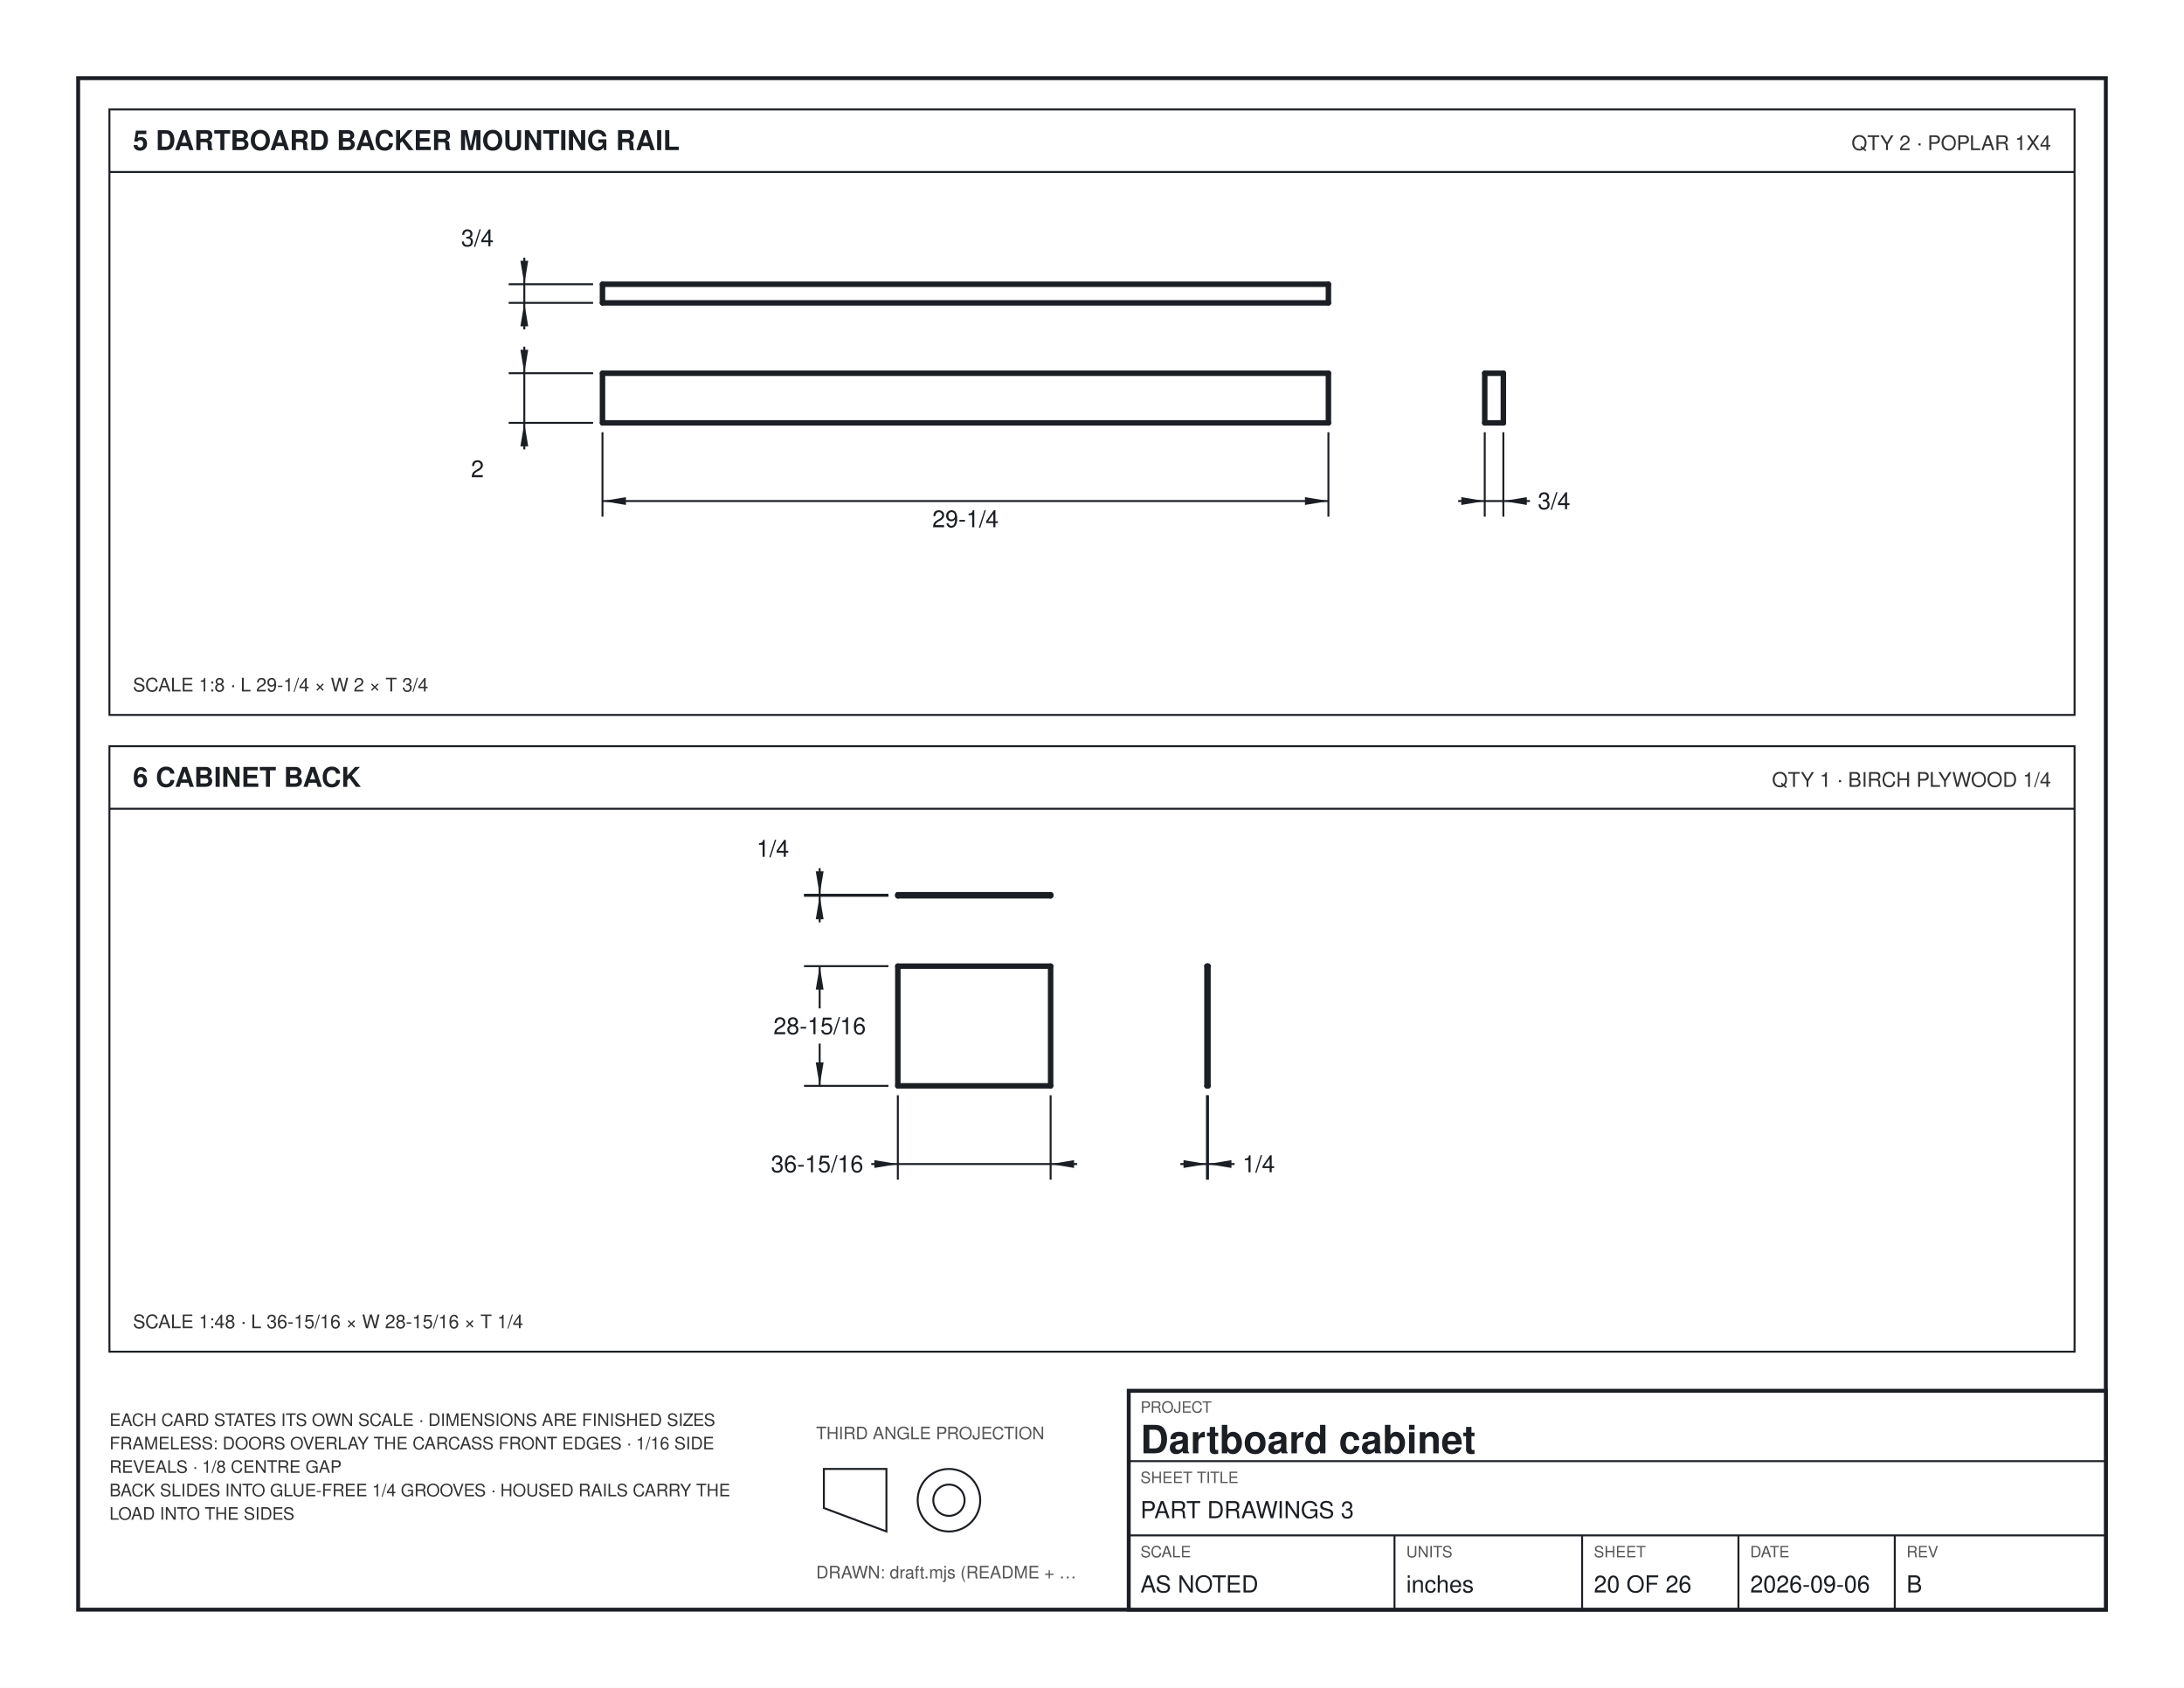
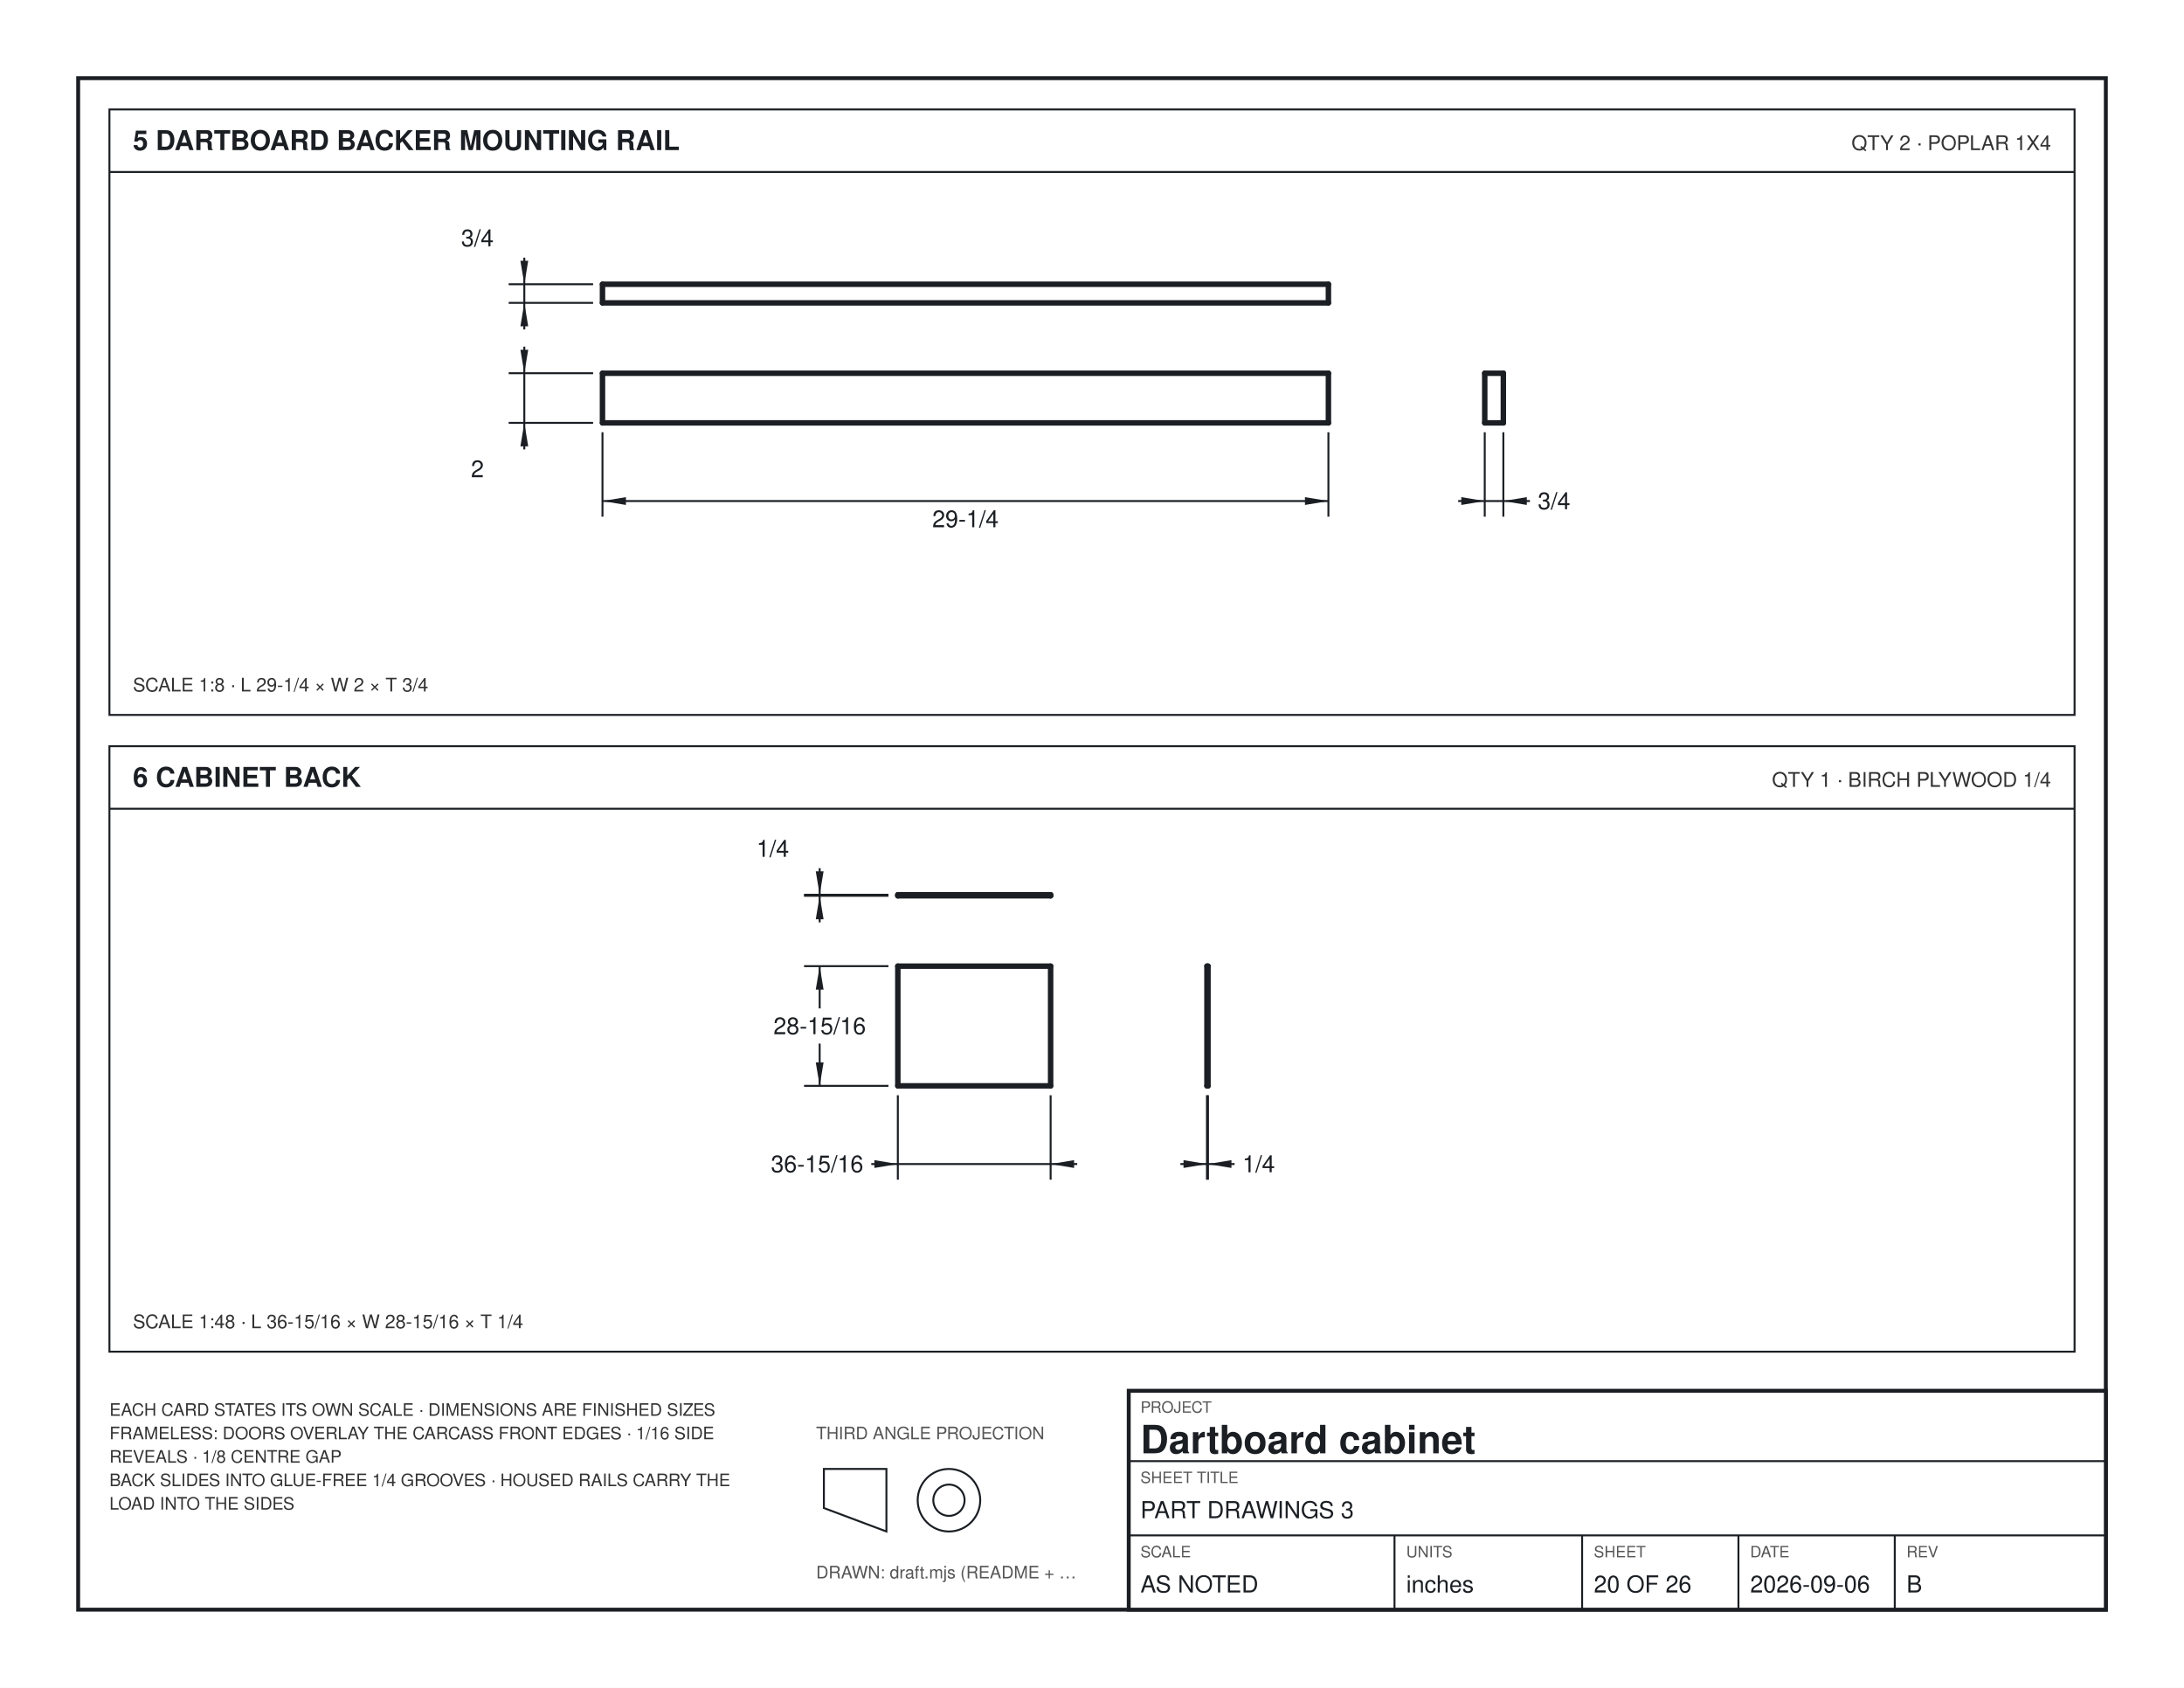
<svg xmlns="http://www.w3.org/2000/svg" width="279.4mm" height="215.9mm" viewBox="0 0 279.4 215.9" data-draft="1" data-sheet-mm="279.4 215.9" font-family="'Helvetica Neue', Helvetica, Arial, 'Liberation Sans', sans-serif">
  <defs>

</defs>
  <rect x="0" y="0" width="279.4" height="215.9" fill="#fff" />
  <rect x="14" y="14" width="251.4" height="77.45" fill="none" stroke="#1b1f24" stroke-width="0.25" class="card" />
  <text x="17" y="19.2" font-size="3.5" font-family="'Helvetica Neue', Helvetica, Arial, 'Liberation Sans', sans-serif" fill="#1b1f24" font-weight="700">5  DARTBOARD BACKER MOUNTING RAIL</text>
  <text x="262.4" y="19.2" font-size="2.6" font-family="'Helvetica Neue', Helvetica, Arial, 'Liberation Sans', sans-serif" fill="#333" text-anchor="end">QTY 2 · POPLAR 1X4</text>
  <line x1="14" y1="22" x2="265.4" y2="22" stroke="#1b1f24" stroke-width="0.25" />
  <g class="view" data-view="front" data-vid="56" data-kind="ortho" data-scale="3.175" data-origin="77.075 54.091">
    <line x1="77.075" y1="54.091" x2="169.944" y2="54.091" class="hid" stroke="#4a5058" stroke-width="0.35" stroke-dasharray="1.6 0.8" data-part="rail-backer-1" data-axis="x" data-len="29.25" />
    <line x1="77.075" y1="47.741" x2="169.944" y2="47.741" class="hid" stroke="#4a5058" stroke-width="0.35" stroke-dasharray="1.6 0.8" data-part="rail-backer-1" data-axis="x" data-len="29.25" />
    <line x1="77.075" y1="54.091" x2="77.075" y2="47.741" class="hid" stroke="#4a5058" stroke-width="0.35" stroke-dasharray="1.6 0.8" data-part="rail-backer-1" data-axis="z" data-len="2" />
    <line x1="169.944" y1="54.091" x2="169.944" y2="47.741" class="hid" stroke="#4a5058" stroke-width="0.35" stroke-dasharray="1.6 0.8" data-part="rail-backer-1" data-axis="z" data-len="2" />
    <line x1="77.075" y1="54.091" x2="169.944" y2="54.091" class="obj" stroke="#1b1f24" stroke-width="0.7" stroke-linecap="round" data-part="rail-backer-1" data-axis="x" data-len="29.25" />
    <line x1="77.075" y1="47.741" x2="169.944" y2="47.741" class="obj" stroke="#1b1f24" stroke-width="0.7" stroke-linecap="round" data-part="rail-backer-1" data-axis="x" data-len="29.25" />
    <line x1="77.075" y1="54.091" x2="77.075" y2="47.741" class="obj" stroke="#1b1f24" stroke-width="0.7" stroke-linecap="round" data-part="rail-backer-1" data-axis="z" data-len="2" />
    <line x1="169.944" y1="54.091" x2="169.944" y2="47.741" class="obj" stroke="#1b1f24" stroke-width="0.7" stroke-linecap="round" data-part="rail-backer-1" data-axis="z" data-len="2" />
    <rect x="77.075" y="47.741" width="92.869" height="6.35" class="extent" fill="none" stroke="none" data-part="rail-backer-1" data-size="29.25 2" />
  </g>
  <g class="view" data-view="top" data-vid="57" data-kind="ortho" data-scale="3.175" data-origin="77.075 36.359">
    <line x1="77.075" y1="36.359" x2="169.944" y2="36.359" class="hid" stroke="#4a5058" stroke-width="0.35" stroke-dasharray="1.6 0.8" data-part="rail-backer-1" data-axis="x" data-len="29.25" />
    <line x1="77.075" y1="38.741" x2="169.944" y2="38.741" class="hid" stroke="#4a5058" stroke-width="0.35" stroke-dasharray="1.6 0.8" data-part="rail-backer-1" data-axis="x" data-len="29.25" />
    <line x1="77.075" y1="36.359" x2="77.075" y2="38.741" class="hid" stroke="#4a5058" stroke-width="0.35" stroke-dasharray="1.6 0.8" data-part="rail-backer-1" data-axis="y" data-len="0.75" />
    <line x1="169.944" y1="36.359" x2="169.944" y2="38.741" class="hid" stroke="#4a5058" stroke-width="0.35" stroke-dasharray="1.6 0.8" data-part="rail-backer-1" data-axis="y" data-len="0.75" />
    <line x1="77.075" y1="36.359" x2="169.944" y2="36.359" class="obj" stroke="#1b1f24" stroke-width="0.7" stroke-linecap="round" data-part="rail-backer-1" data-axis="x" data-len="29.25" />
    <line x1="77.075" y1="38.741" x2="169.944" y2="38.741" class="obj" stroke="#1b1f24" stroke-width="0.7" stroke-linecap="round" data-part="rail-backer-1" data-axis="x" data-len="29.25" />
    <line x1="77.075" y1="36.359" x2="77.075" y2="38.741" class="obj" stroke="#1b1f24" stroke-width="0.7" stroke-linecap="round" data-part="rail-backer-1" data-axis="y" data-len="0.75" />
    <line x1="169.944" y1="36.359" x2="169.944" y2="38.741" class="obj" stroke="#1b1f24" stroke-width="0.7" stroke-linecap="round" data-part="rail-backer-1" data-axis="y" data-len="0.75" />
    <rect x="77.075" y="36.359" width="92.869" height="2.381" class="extent" fill="none" stroke="none" data-part="rail-backer-1" data-size="29.25 0.75" />
  </g>
  <g class="view" data-view="right" data-vid="58" data-kind="ortho" data-scale="3.175" data-origin="192.325 54.091">
    <line x1="192.325" y1="54.091" x2="189.944" y2="54.091" class="hid" stroke="#4a5058" stroke-width="0.35" stroke-dasharray="1.6 0.8" data-part="rail-backer-1" data-axis="y" data-len="0.75" />
    <line x1="192.325" y1="47.741" x2="189.944" y2="47.741" class="hid" stroke="#4a5058" stroke-width="0.35" stroke-dasharray="1.6 0.8" data-part="rail-backer-1" data-axis="y" data-len="0.75" />
    <line x1="192.325" y1="54.091" x2="192.325" y2="47.741" class="hid" stroke="#4a5058" stroke-width="0.35" stroke-dasharray="1.6 0.8" data-part="rail-backer-1" data-axis="z" data-len="2" />
    <line x1="189.944" y1="54.091" x2="189.944" y2="47.741" class="hid" stroke="#4a5058" stroke-width="0.35" stroke-dasharray="1.6 0.8" data-part="rail-backer-1" data-axis="z" data-len="2" />
    <line x1="192.325" y1="54.091" x2="189.944" y2="54.091" class="obj" stroke="#1b1f24" stroke-width="0.7" stroke-linecap="round" data-part="rail-backer-1" data-axis="y" data-len="0.75" />
    <line x1="192.325" y1="47.741" x2="189.944" y2="47.741" class="obj" stroke="#1b1f24" stroke-width="0.7" stroke-linecap="round" data-part="rail-backer-1" data-axis="y" data-len="0.75" />
    <line x1="192.325" y1="54.091" x2="192.325" y2="47.741" class="obj" stroke="#1b1f24" stroke-width="0.7" stroke-linecap="round" data-part="rail-backer-1" data-axis="z" data-len="2" />
    <line x1="189.944" y1="54.091" x2="189.944" y2="47.741" class="obj" stroke="#1b1f24" stroke-width="0.7" stroke-linecap="round" data-part="rail-backer-1" data-axis="z" data-len="2" />
    <rect x="189.944" y="47.741" width="2.381" height="6.35" class="extent" fill="none" stroke="none" data-part="rail-backer-1" data-size="0.75 2" />
  </g>
  <g class="dim" data-view="front" data-vid="56" data-axis="x" data-row="1" data-side="bottom" data-from="0" data-to="29.25" data-value="29.25" data-overall="1" data-chain="77.075 169.944">
    <line x1="77.075" y1="55.291" x2="77.075" y2="66.091" class="ext" stroke="#1b1f24" stroke-width="0.25" />
    <line x1="169.944" y1="55.291" x2="169.944" y2="66.091" class="ext" stroke="#1b1f24" stroke-width="0.25" />
    <line x1="77.075" y1="64.091" x2="169.944" y2="64.091" class="dim-line" stroke="#1b1f24" stroke-width="0.25" />
    <polygon points="77.075,64.091 80.075,64.591 80.075,63.591" class="arrow" fill="#1b1f24" stroke="none" />
    <polygon points="169.944,64.091 166.944,63.591 166.944,64.591" class="arrow" fill="#1b1f24" stroke="none" />
    <text x="123.509" y="67.441" font-size="3" font-family="'Helvetica Neue', Helvetica, Arial, 'Liberation Sans', sans-serif" fill="#1b1f24" text-anchor="middle">29-1/4</text>
  </g>
  <g class="dim" data-view="front" data-vid="56" data-axis="z" data-row="1" data-side="left" data-from="0" data-to="2" data-value="2" data-overall="1" data-chain="47.741 54.091">
    <line x1="75.875" y1="54.091" x2="65.075" y2="54.091" class="ext" stroke="#1b1f24" stroke-width="0.25" />
    <line x1="75.875" y1="47.741" x2="65.075" y2="47.741" class="ext" stroke="#1b1f24" stroke-width="0.25" />
    <line x1="67.075" y1="57.491" x2="67.075" y2="44.341" class="dim-line" stroke="#1b1f24" stroke-width="0.25" />
    <polygon points="67.075,54.091 66.575,57.091 67.575,57.091" class="arrow" fill="#1b1f24" stroke="none" />
    <polygon points="67.075,47.741 67.575,44.741 66.575,44.741" class="arrow" fill="#1b1f24" stroke="none" />
    <text x="61.075" y="61.041" font-size="3" font-family="'Helvetica Neue', Helvetica, Arial, 'Liberation Sans', sans-serif" fill="#1b1f24" text-anchor="middle">2</text>
  </g>
  <g class="dim" data-view="top" data-vid="57" data-axis="y" data-row="1" data-side="left" data-from="0" data-to="0.75" data-value="0.75" data-overall="1" data-chain="36.359 38.741">
    <line x1="75.875" y1="36.359" x2="65.075" y2="36.359" class="ext" stroke="#1b1f24" stroke-width="0.25" />
    <line x1="75.875" y1="38.741" x2="65.075" y2="38.741" class="ext" stroke="#1b1f24" stroke-width="0.25" />
    <line x1="67.075" y1="32.959" x2="67.075" y2="42.141" class="dim-line" stroke="#1b1f24" stroke-width="0.25" />
    <polygon points="67.075,36.359 67.575,33.359 66.575,33.359" class="arrow" fill="#1b1f24" stroke="none" />
    <polygon points="67.075,38.741 66.575,41.741 67.575,41.741" class="arrow" fill="#1b1f24" stroke="none" />
    <text x="61.075" y="31.509" font-size="3" font-family="'Helvetica Neue', Helvetica, Arial, 'Liberation Sans', sans-serif" fill="#1b1f24" text-anchor="middle">3/4</text>
  </g>
  <g class="dim" data-view="right" data-vid="58" data-axis="y" data-row="1" data-side="bottom" data-from="0" data-to="0.75" data-value="0.75" data-overall="1" data-chain="189.944 192.325">
    <line x1="192.325" y1="55.291" x2="192.325" y2="66.091" class="ext" stroke="#1b1f24" stroke-width="0.25" />
    <line x1="189.944" y1="55.291" x2="189.944" y2="66.091" class="ext" stroke="#1b1f24" stroke-width="0.25" />
    <line x1="195.725" y1="64.091" x2="186.544" y2="64.091" class="dim-line" stroke="#1b1f24" stroke-width="0.25" />
    <polygon points="192.325,64.091 195.325,64.591 195.325,63.591" class="arrow" fill="#1b1f24" stroke="none" />
    <polygon points="189.944,64.091 186.944,63.591 186.944,64.591" class="arrow" fill="#1b1f24" stroke="none" />
    <text x="196.725" y="65.141" font-size="3" font-family="'Helvetica Neue', Helvetica, Arial, 'Liberation Sans', sans-serif" fill="#1b1f24" text-anchor="start">3/4</text>
  </g>
  <text x="17" y="88.45" font-size="2.4" font-family="'Helvetica Neue', Helvetica, Arial, 'Liberation Sans', sans-serif" fill="#333">SCALE 1:8 · L 29-1/4 × W 2 × T 3/4</text>
  <rect x="14" y="95.45" width="251.4" height="77.45" fill="none" stroke="#1b1f24" stroke-width="0.25" class="card" />
  <text x="17" y="100.65" font-size="3.5" font-family="'Helvetica Neue', Helvetica, Arial, 'Liberation Sans', sans-serif" fill="#1b1f24" font-weight="700">6  CABINET BACK</text>
  <text x="262.4" y="100.65" font-size="2.6" font-family="'Helvetica Neue', Helvetica, Arial, 'Liberation Sans', sans-serif" fill="#333" text-anchor="end">QTY 1 · BIRCH PLYWOOD 1/4</text>
  <line x1="14" y1="103.45" x2="265.4" y2="103.45" stroke="#1b1f24" stroke-width="0.25" />
  <g class="view" data-view="front" data-vid="59" data-kind="ortho" data-scale="0.529" data-origin="114.861 138.898">
    <line x1="114.861" y1="138.898" x2="134.407" y2="138.898" class="hid" stroke="#4a5058" stroke-width="0.35" stroke-dasharray="1.6 0.8" data-part="back" data-axis="x" data-len="36.938" />
    <line x1="114.861" y1="123.585" x2="134.407" y2="123.585" class="hid" stroke="#4a5058" stroke-width="0.35" stroke-dasharray="1.6 0.8" data-part="back" data-axis="x" data-len="36.938" />
    <line x1="114.861" y1="138.898" x2="114.861" y2="123.585" class="hid" stroke="#4a5058" stroke-width="0.35" stroke-dasharray="1.6 0.8" data-part="back" data-axis="z" data-len="28.938" />
    <line x1="134.407" y1="138.898" x2="134.407" y2="123.585" class="hid" stroke="#4a5058" stroke-width="0.35" stroke-dasharray="1.6 0.8" data-part="back" data-axis="z" data-len="28.938" />
    <line x1="114.861" y1="138.898" x2="134.407" y2="138.898" class="obj" stroke="#1b1f24" stroke-width="0.7" stroke-linecap="round" data-part="back" data-axis="x" data-len="36.938" />
    <line x1="114.861" y1="123.585" x2="134.407" y2="123.585" class="obj" stroke="#1b1f24" stroke-width="0.7" stroke-linecap="round" data-part="back" data-axis="x" data-len="36.938" />
    <line x1="114.861" y1="138.898" x2="114.861" y2="123.585" class="obj" stroke="#1b1f24" stroke-width="0.7" stroke-linecap="round" data-part="back" data-axis="z" data-len="28.938" />
    <line x1="134.407" y1="138.898" x2="134.407" y2="123.585" class="obj" stroke="#1b1f24" stroke-width="0.7" stroke-linecap="round" data-part="back" data-axis="z" data-len="28.938" />
    <rect x="114.861" y="123.585" width="19.546" height="15.313" class="extent" fill="none" stroke="none" data-part="back" data-size="36.938 28.938" />
  </g>
  <g class="view" data-view="top" data-vid="60" data-kind="ortho" data-scale="0.529" data-origin="114.861 114.452">
    <line x1="114.861" y1="114.452" x2="134.407" y2="114.452" class="hid" stroke="#4a5058" stroke-width="0.35" stroke-dasharray="1.6 0.8" data-part="back" data-axis="x" data-len="36.938" />
    <line x1="114.861" y1="114.585" x2="134.407" y2="114.585" class="hid" stroke="#4a5058" stroke-width="0.35" stroke-dasharray="1.6 0.8" data-part="back" data-axis="x" data-len="36.938" />
    <line x1="114.861" y1="114.452" x2="114.861" y2="114.585" class="hid" stroke="#4a5058" stroke-width="0.35" stroke-dasharray="1.6 0.8" data-part="back" data-axis="y" data-len="0.25" />
    <line x1="134.407" y1="114.452" x2="134.407" y2="114.585" class="hid" stroke="#4a5058" stroke-width="0.35" stroke-dasharray="1.6 0.8" data-part="back" data-axis="y" data-len="0.25" />
    <line x1="114.861" y1="114.452" x2="134.407" y2="114.452" class="obj" stroke="#1b1f24" stroke-width="0.7" stroke-linecap="round" data-part="back" data-axis="x" data-len="36.938" />
    <line x1="114.861" y1="114.585" x2="134.407" y2="114.585" class="obj" stroke="#1b1f24" stroke-width="0.7" stroke-linecap="round" data-part="back" data-axis="x" data-len="36.938" />
    <line x1="114.861" y1="114.452" x2="114.861" y2="114.585" class="obj" stroke="#1b1f24" stroke-width="0.7" stroke-linecap="round" data-part="back" data-axis="y" data-len="0.25" />
    <line x1="134.407" y1="114.452" x2="134.407" y2="114.585" class="obj" stroke="#1b1f24" stroke-width="0.7" stroke-linecap="round" data-part="back" data-axis="y" data-len="0.25" />
    <rect x="114.861" y="114.452" width="19.546" height="0.132" class="extent" fill="none" stroke="none" data-part="back" data-size="36.938 0.25" />
  </g>
  <g class="view" data-view="right" data-vid="61" data-kind="ortho" data-scale="0.529" data-origin="154.539 138.898">
    <line x1="154.539" y1="138.898" x2="154.407" y2="138.898" class="hid" stroke="#4a5058" stroke-width="0.35" stroke-dasharray="1.6 0.8" data-part="back" data-axis="y" data-len="0.25" />
    <line x1="154.539" y1="123.585" x2="154.407" y2="123.585" class="hid" stroke="#4a5058" stroke-width="0.35" stroke-dasharray="1.6 0.8" data-part="back" data-axis="y" data-len="0.25" />
    <line x1="154.539" y1="138.898" x2="154.539" y2="123.585" class="hid" stroke="#4a5058" stroke-width="0.35" stroke-dasharray="1.6 0.8" data-part="back" data-axis="z" data-len="28.938" />
    <line x1="154.407" y1="138.898" x2="154.407" y2="123.585" class="hid" stroke="#4a5058" stroke-width="0.35" stroke-dasharray="1.6 0.8" data-part="back" data-axis="z" data-len="28.938" />
    <line x1="154.539" y1="138.898" x2="154.407" y2="138.898" class="obj" stroke="#1b1f24" stroke-width="0.7" stroke-linecap="round" data-part="back" data-axis="y" data-len="0.25" />
    <line x1="154.539" y1="123.585" x2="154.407" y2="123.585" class="obj" stroke="#1b1f24" stroke-width="0.7" stroke-linecap="round" data-part="back" data-axis="y" data-len="0.25" />
    <line x1="154.539" y1="138.898" x2="154.539" y2="123.585" class="obj" stroke="#1b1f24" stroke-width="0.7" stroke-linecap="round" data-part="back" data-axis="z" data-len="28.938" />
    <line x1="154.407" y1="138.898" x2="154.407" y2="123.585" class="obj" stroke="#1b1f24" stroke-width="0.7" stroke-linecap="round" data-part="back" data-axis="z" data-len="28.938" />
    <rect x="154.407" y="123.585" width="0.132" height="15.313" class="extent" fill="none" stroke="none" data-part="back" data-size="0.25 28.938" />
  </g>
  <g class="dim" data-view="front" data-vid="59" data-axis="x" data-row="1" data-side="bottom" data-from="0" data-to="36.938" data-value="36.938" data-overall="1" data-chain="114.861 134.407">
    <line x1="114.861" y1="140.098" x2="114.861" y2="150.898" class="ext" stroke="#1b1f24" stroke-width="0.25" />
    <line x1="134.407" y1="140.098" x2="134.407" y2="150.898" class="ext" stroke="#1b1f24" stroke-width="0.25" />
    <line x1="111.461" y1="148.898" x2="137.807" y2="148.898" class="dim-line" stroke="#1b1f24" stroke-width="0.25" />
    <polygon points="114.861,148.898 111.861,148.398 111.861,149.398" class="arrow" fill="#1b1f24" stroke="none" />
    <polygon points="134.407,148.898 137.407,149.398 137.407,148.398" class="arrow" fill="#1b1f24" stroke="none" />
    <text x="110.461" y="149.948" font-size="3" font-family="'Helvetica Neue', Helvetica, Arial, 'Liberation Sans', sans-serif" fill="#1b1f24" text-anchor="end">36-15/16</text>
  </g>
  <g class="dim" data-view="front" data-vid="59" data-axis="z" data-row="1" data-side="left" data-from="0" data-to="28.938" data-value="28.938" data-overall="1" data-chain="123.585 138.898">
    <line x1="113.661" y1="138.898" x2="102.861" y2="138.898" class="ext" stroke="#1b1f24" stroke-width="0.25" />
    <line x1="113.661" y1="123.585" x2="102.861" y2="123.585" class="ext" stroke="#1b1f24" stroke-width="0.25" />
    <line x1="104.861" y1="138.898" x2="104.861" y2="133.491" class="dim-line" stroke="#1b1f24" stroke-width="0.25" />
    <line x1="104.861" y1="128.991" x2="104.861" y2="123.585" class="dim-line" stroke="#1b1f24" stroke-width="0.25" />
    <polygon points="104.861,138.898 105.361,135.898 104.361,135.898" class="arrow" fill="#1b1f24" stroke="none" />
    <polygon points="104.861,123.585 104.361,126.585 105.361,126.585" class="arrow" fill="#1b1f24" stroke="none" />
    <text x="104.861" y="132.291" font-size="3" font-family="'Helvetica Neue', Helvetica, Arial, 'Liberation Sans', sans-serif" fill="#1b1f24" text-anchor="middle">28-15/16</text>
  </g>
  <g class="dim" data-view="top" data-vid="60" data-axis="y" data-row="1" data-side="left" data-from="0" data-to="0.25" data-value="0.25" data-overall="1" data-chain="114.452 114.585">
    <line x1="113.661" y1="114.452" x2="102.861" y2="114.452" class="ext" stroke="#1b1f24" stroke-width="0.25" />
    <line x1="113.661" y1="114.585" x2="102.861" y2="114.585" class="ext" stroke="#1b1f24" stroke-width="0.25" />
    <line x1="104.861" y1="111.052" x2="104.861" y2="117.985" class="dim-line" stroke="#1b1f24" stroke-width="0.25" />
    <polygon points="104.861,114.452 105.361,111.452 104.361,111.452" class="arrow" fill="#1b1f24" stroke="none" />
    <polygon points="104.861,114.585 104.361,117.585 105.361,117.585" class="arrow" fill="#1b1f24" stroke="none" />
    <text x="98.861" y="109.602" font-size="3" font-family="'Helvetica Neue', Helvetica, Arial, 'Liberation Sans', sans-serif" fill="#1b1f24" text-anchor="middle">1/4</text>
  </g>
  <g class="dim" data-view="right" data-vid="61" data-axis="y" data-row="1" data-side="bottom" data-from="0" data-to="0.25" data-value="0.25" data-overall="1" data-chain="154.407 154.539">
    <line x1="154.539" y1="140.098" x2="154.539" y2="150.898" class="ext" stroke="#1b1f24" stroke-width="0.25" />
    <line x1="154.407" y1="140.098" x2="154.407" y2="150.898" class="ext" stroke="#1b1f24" stroke-width="0.25" />
    <line x1="157.939" y1="148.898" x2="151.007" y2="148.898" class="dim-line" stroke="#1b1f24" stroke-width="0.25" />
    <polygon points="154.539,148.898 157.539,149.398 157.539,148.398" class="arrow" fill="#1b1f24" stroke="none" />
    <polygon points="154.407,148.898 151.407,148.398 151.407,149.398" class="arrow" fill="#1b1f24" stroke="none" />
    <text x="158.939" y="149.948" font-size="3" font-family="'Helvetica Neue', Helvetica, Arial, 'Liberation Sans', sans-serif" fill="#1b1f24" text-anchor="start">1/4</text>
  </g>
  <text x="17" y="169.9" font-size="2.4" font-family="'Helvetica Neue', Helvetica, Arial, 'Liberation Sans', sans-serif" fill="#333">SCALE 1:48 · L 36-15/16 × W 28-15/16 × T 1/4</text>
  <rect x="10" y="10" width="259.4" height="195.9" fill="none" stroke="#1b1f24" stroke-width="0.5" class="border" />
  <g class="title-block">
    <rect x="144.4" y="177.9" width="125" height="28" fill="#fff" stroke="#1b1f24" stroke-width="0.5" />
    <line x1="144.4" y1="186.9" x2="269.4" y2="186.9" stroke="#1b1f24" stroke-width="0.25" />
    <line x1="144.4" y1="196.4" x2="269.4" y2="196.4" stroke="#1b1f24" stroke-width="0.25" />
    <text x="145.9" y="180.7" font-size="2" font-family="'Helvetica Neue', Helvetica, Arial, 'Liberation Sans', sans-serif" fill="#555">PROJECT</text>
    <text x="145.9" y="185.9" font-size="5" font-family="'Helvetica Neue', Helvetica, Arial, 'Liberation Sans', sans-serif" fill="#1b1f24" font-weight="700">Dartboard cabinet</text>
    <text x="145.9" y="189.7" font-size="2" font-family="'Helvetica Neue', Helvetica, Arial, 'Liberation Sans', sans-serif" fill="#555">SHEET TITLE</text>
    <text x="145.9" y="194.2" font-size="3" font-family="'Helvetica Neue', Helvetica, Arial, 'Liberation Sans', sans-serif" fill="#1b1f24" font-weight="500">PART DRAWINGS 3</text>
    <line x1="178.4" y1="196.4" x2="178.4" y2="205.9" stroke="#1b1f24" stroke-width="0.25" />
    <line x1="202.4" y1="196.4" x2="202.4" y2="205.9" stroke="#1b1f24" stroke-width="0.25" />
    <line x1="222.4" y1="196.4" x2="222.4" y2="205.9" stroke="#1b1f24" stroke-width="0.25" />
    <line x1="242.4" y1="196.4" x2="242.4" y2="205.9" stroke="#1b1f24" stroke-width="0.25" />
    <text x="145.9" y="199.2" font-size="2" font-family="'Helvetica Neue', Helvetica, Arial, 'Liberation Sans', sans-serif" fill="#555">SCALE</text>
    <text x="145.9" y="203.7" font-size="3" font-family="'Helvetica Neue', Helvetica, Arial, 'Liberation Sans', sans-serif" fill="#1b1f24" font-weight="500">AS NOTED</text>
    <text x="179.9" y="199.2" font-size="2" font-family="'Helvetica Neue', Helvetica, Arial, 'Liberation Sans', sans-serif" fill="#555">UNITS</text>
    <text x="179.9" y="203.7" font-size="3" font-family="'Helvetica Neue', Helvetica, Arial, 'Liberation Sans', sans-serif" fill="#1b1f24" font-weight="500">inches</text>
    <text x="203.9" y="199.2" font-size="2" font-family="'Helvetica Neue', Helvetica, Arial, 'Liberation Sans', sans-serif" fill="#555">SHEET</text>
    <text x="203.9" y="203.7" font-size="3" font-family="'Helvetica Neue', Helvetica, Arial, 'Liberation Sans', sans-serif" fill="#1b1f24" font-weight="500">20 OF 26</text>
    <text x="223.9" y="199.2" font-size="2" font-family="'Helvetica Neue', Helvetica, Arial, 'Liberation Sans', sans-serif" fill="#555">DATE</text>
    <text x="223.9" y="203.7" font-size="3" font-family="'Helvetica Neue', Helvetica, Arial, 'Liberation Sans', sans-serif" fill="#1b1f24" font-weight="500">2026-09-06</text>
    <text x="243.9" y="199.2" font-size="2" font-family="'Helvetica Neue', Helvetica, Arial, 'Liberation Sans', sans-serif" fill="#555">REV</text>
    <text x="243.9" y="203.7" font-size="3" font-family="'Helvetica Neue', Helvetica, Arial, 'Liberation Sans', sans-serif" fill="#1b1f24" font-weight="500">B</text>
  </g>
  <g class="projection-symbol">
    <text x="104.4" y="184.1" font-size="2.2" font-family="'Helvetica Neue', Helvetica, Arial, 'Liberation Sans', sans-serif" fill="#555">THIRD ANGLE PROJECTION</text>
    <polygon points="105.4,187.9 113.4,187.9 113.4,195.9 105.4,192.9" fill="none" stroke="#1b1f24" stroke-width="0.25" />
    <circle cx="121.4" cy="191.9" r="4" fill="none" stroke="#1b1f24" stroke-width="0.25" />
    <circle cx="121.4" cy="191.9" r="2" fill="none" stroke="#1b1f24" stroke-width="0.25" />
    <text x="104.4" y="201.9" font-size="2.2" font-family="'Helvetica Neue', Helvetica, Arial, 'Liberation Sans', sans-serif" fill="#555">DRAWN: draft.mjs (README + …</text>
  </g>
-   <text x="14" y="182.4" font-size="2.2" font-family="'Helvetica Neue', Helvetica, Arial, 'Liberation Sans', sans-serif" fill="#333">EACH CARD STATES ITS OWN SCALE · DIMENSIONS ARE FINISHED SIZES</text>
-   <text x="14" y="185.4" font-size="2.2" font-family="'Helvetica Neue', Helvetica, Arial, 'Liberation Sans', sans-serif" fill="#333">FRAMELESS: DOORS OVERLAY THE CARCASS FRONT EDGES · 1/16 SIDE</text>
-   <text x="14" y="188.4" font-size="2.2" font-family="'Helvetica Neue', Helvetica, Arial, 'Liberation Sans', sans-serif" fill="#333">REVEALS · 1/8 CENTRE GAP</text>
-   <text x="14" y="191.4" font-size="2.2" font-family="'Helvetica Neue', Helvetica, Arial, 'Liberation Sans', sans-serif" fill="#333">BACK SLIDES INTO GLUE-FREE 1/4 GROOVES · HOUSED RAILS CARRY THE</text>
-   <text x="14" y="194.4" font-size="2.2" font-family="'Helvetica Neue', Helvetica, Arial, 'Liberation Sans', sans-serif" fill="#333">LOAD INTO THE SIDES</text>
+   <g class="notes" data-block="14 178.9 98.4 195.4">
+     <text x="14" y="181.1" font-size="2.2" font-family="'Helvetica Neue', Helvetica, Arial, 'Liberation Sans', sans-serif" fill="#333">EACH CARD STATES ITS OWN SCALE · DIMENSIONS ARE FINISHED SIZES</text>
+     <text x="14" y="184.1" font-size="2.2" font-family="'Helvetica Neue', Helvetica, Arial, 'Liberation Sans', sans-serif" fill="#333">FRAMELESS: DOORS OVERLAY THE CARCASS FRONT EDGES · 1/16 SIDE</text>
+     <text x="14" y="187.1" font-size="2.2" font-family="'Helvetica Neue', Helvetica, Arial, 'Liberation Sans', sans-serif" fill="#333">REVEALS · 1/8 CENTRE GAP</text>
+     <text x="14" y="190.1" font-size="2.2" font-family="'Helvetica Neue', Helvetica, Arial, 'Liberation Sans', sans-serif" fill="#333">BACK SLIDES INTO GLUE-FREE 1/4 GROOVES · HOUSED RAILS CARRY THE</text>
+     <text x="14" y="193.1" font-size="2.2" font-family="'Helvetica Neue', Helvetica, Arial, 'Liberation Sans', sans-serif" fill="#333">LOAD INTO THE SIDES</text>
+   </g>
</svg>
